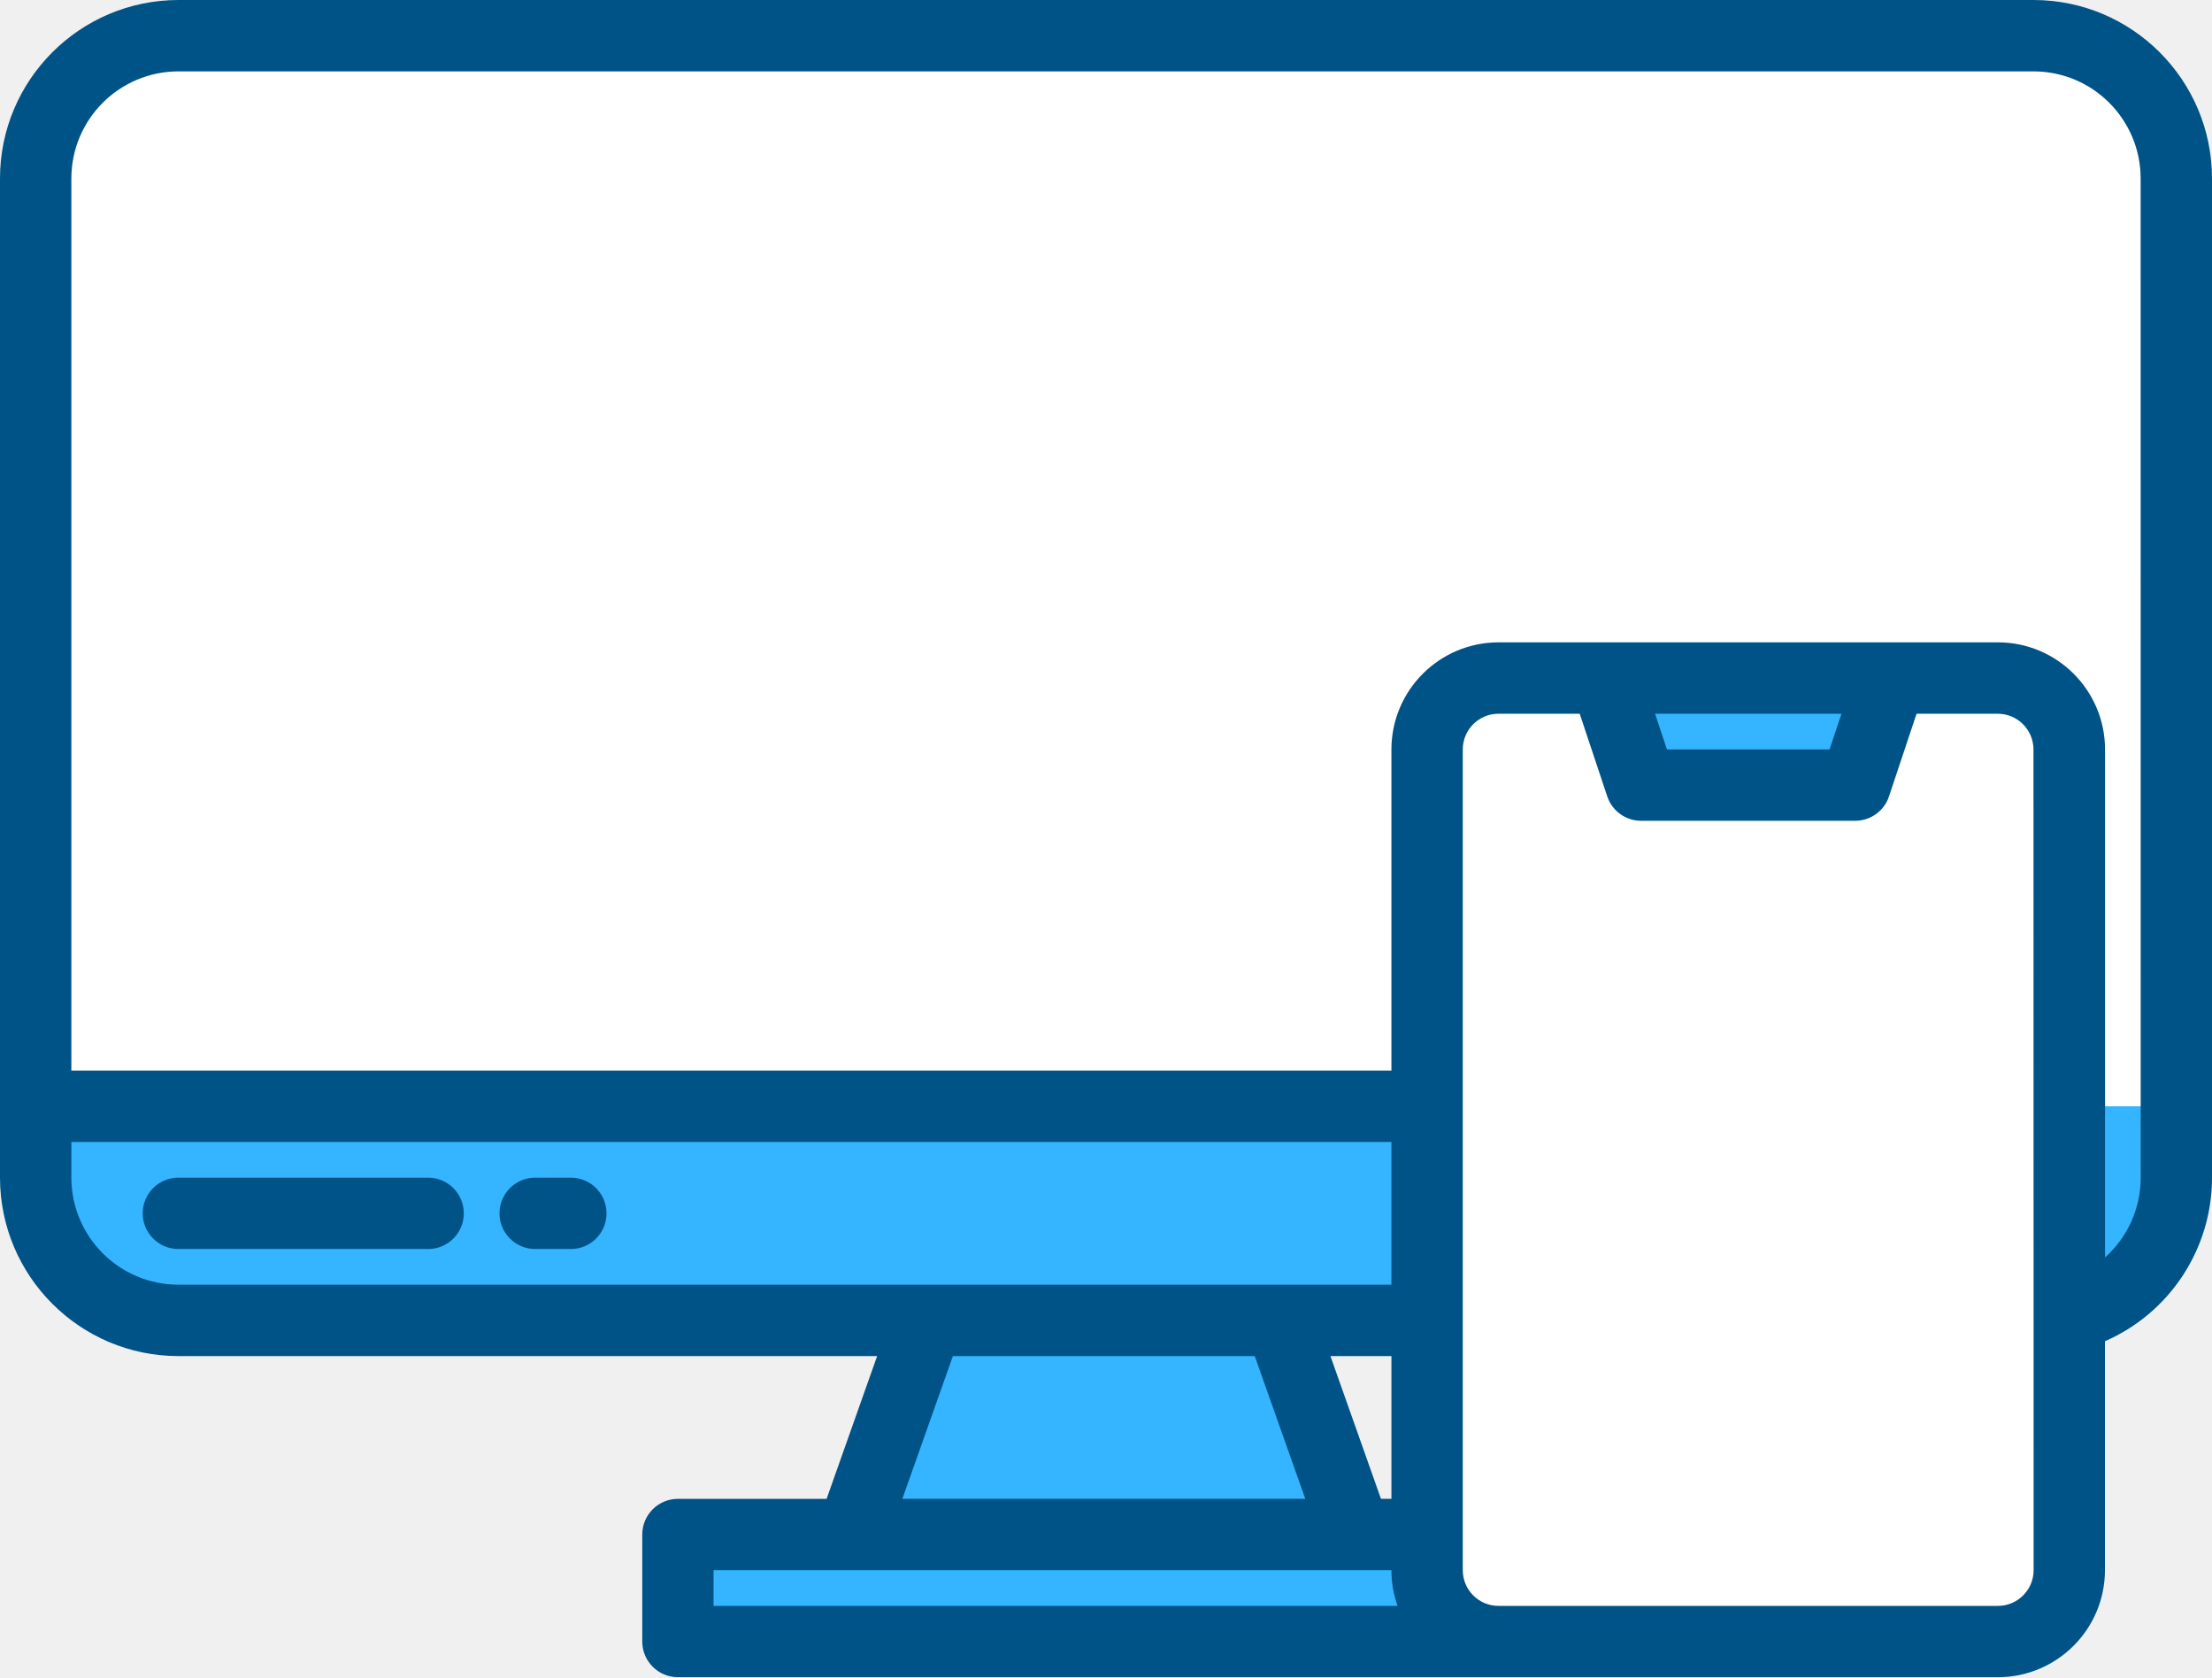
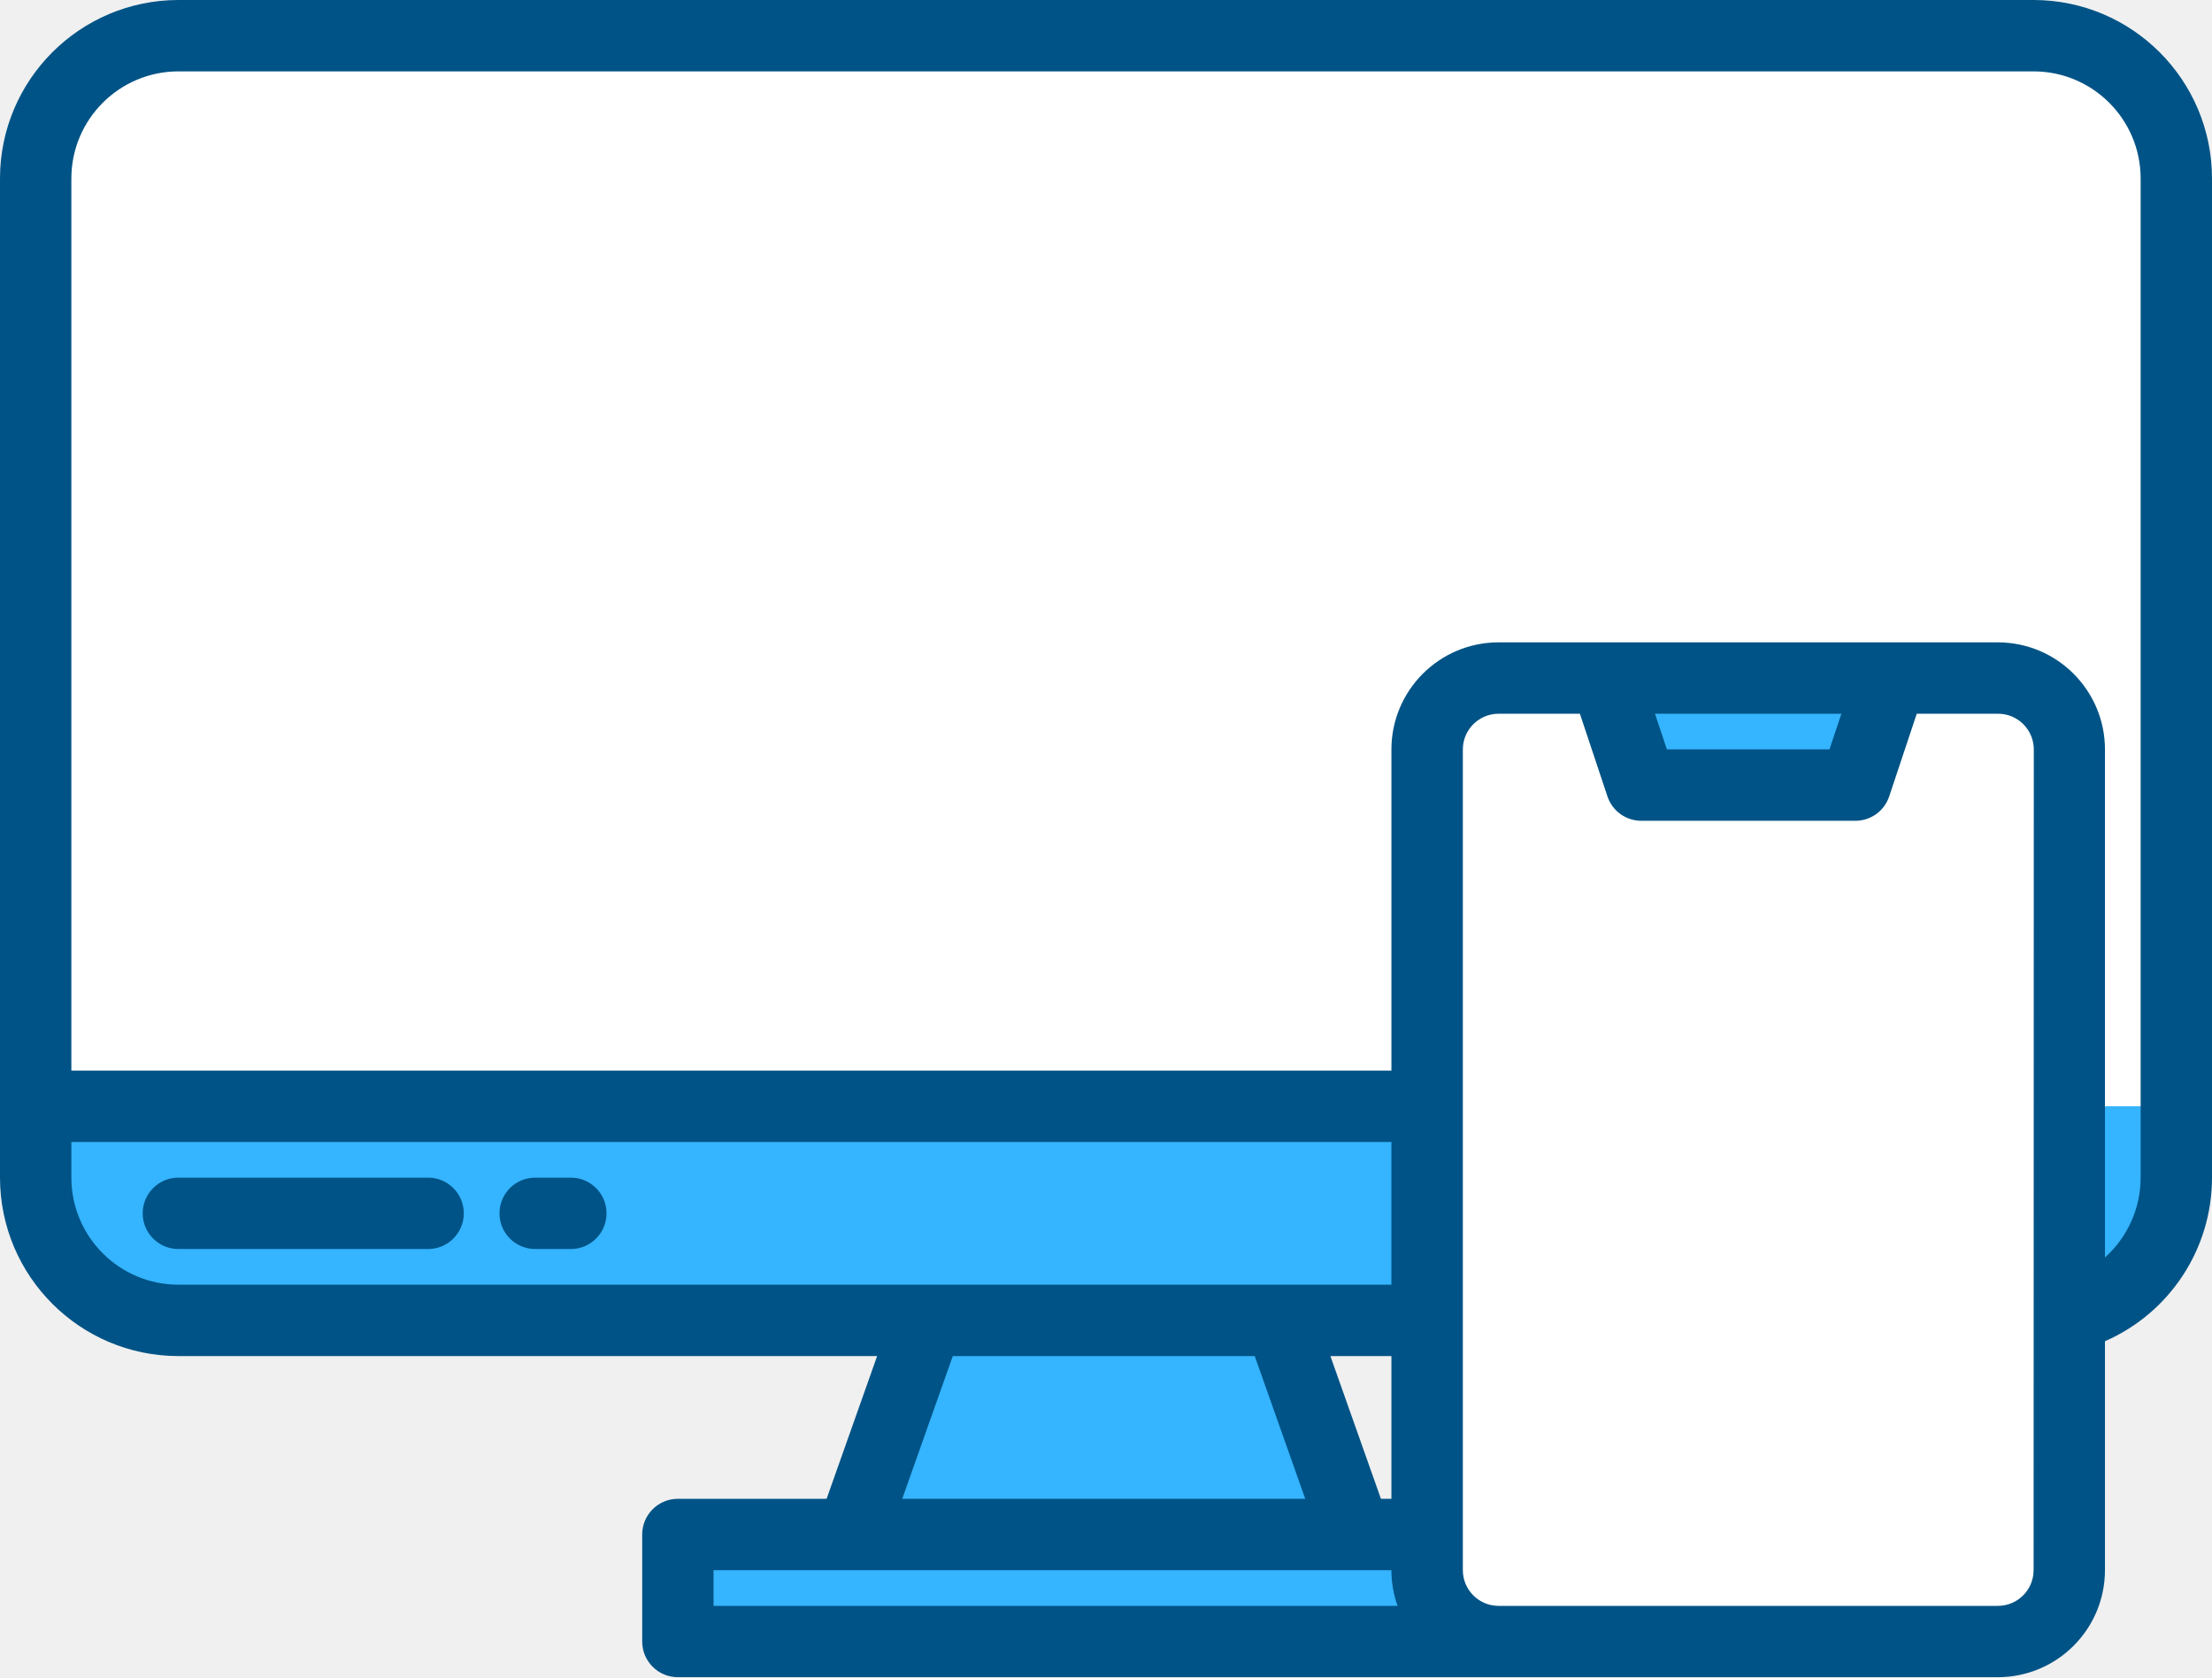
- <svg xmlns="http://www.w3.org/2000/svg" width="127.962" height="97.003" viewBox="0 0 127.962 97.003">
+ <svg xmlns="http://www.w3.org/2000/svg" width="114.165" height="86.544" viewBox="0 0 114.165 86.544">
  <defs>
    <style>.a{fill:#35b4ff;}.b{fill:#fff;}.c{fill:#005386;}</style>
  </defs>
  <g transform="translate(-8 -72)">
-     <g transform="translate(10.064 74.064)">
-       <path class="a" d="M139.834,320v4.128a8.256,8.256,0,0,1-8.256,8.256H24.256A8.256,8.256,0,0,1,16,324.128V320Z" transform="translate(-16 -258.083)" />
-       <path class="b" d="M139.834,88.256v53.661H16V88.256A8.256,8.256,0,0,1,24.256,80H131.579A8.256,8.256,0,0,1,139.834,88.256Z" transform="translate(-16 -80)" />
-       <path class="a" d="M228.153,380.383H199L203.386,368h20.381Z" transform="translate(-151.788 -293.7)" />
-       <path class="a" d="M160,416h49.534v6.192H160Z" transform="translate(-122.85 -329.316)" />
-       <rect class="b" width="37" height="55" rx="6" transform="translate(80.917 37.438)" />
-       <path class="a" d="M382.447,230.192H370.064L368,224h16.511Z" transform="translate(-277.188 -186.85)" />
+     <g transform="translate(9.841 73.841)">
+       <path class="a" d="M126.482,320v3.683a7.365,7.365,0,0,1-7.365,7.365H23.365A7.365,7.365,0,0,1,16,323.683V320Z" transform="translate(-16 -264.759)" />
+       <path class="b" d="M126.482,87.365v47.876H16V87.365A7.365,7.365,0,0,1,23.365,80h95.751A7.365,7.365,0,0,1,126.482,87.365Z" transform="translate(-16 -80)" />
+       <path class="a" d="M225.009,379.048H199L202.913,368H221.1Z" transform="translate(-156.879 -301.711)" />
+       <path class="a" d="M160,416h44.193v5.524H160Z" transform="translate(-126.855 -338.663)" />
+       <rect class="b" width="33.011" height="49.07" rx="6" transform="translate(72.192 33.401)" />
+       <path class="a" d="M380.89,229.524H369.841L368,224h14.731Z" transform="translate(-286.98 -190.855)" />
    </g>
    <g transform="translate(8 72)">
-       <path class="c" d="M125.642,72H18.32A10.33,10.33,0,0,0,8,82.32v57.789a10.33,10.33,0,0,0,10.32,10.32H58.741l-2.923,8.256h-8.6a2.064,2.064,0,0,0-2.064,2.064v6.192A2.064,2.064,0,0,0,47.214,169h76.364a6.2,6.2,0,0,0,6.192-6.192V149.569a10.319,10.319,0,0,0,6.192-9.46V82.32A10.33,10.33,0,0,0,125.642,72ZM18.32,146.3a6.2,6.2,0,0,1-6.192-6.192v-2.064H88.492V146.3Zm70.173,4.128v8.256h-.606l-2.923-8.256Zm-4.984,8.256H60.2l2.923-8.256H80.585Zm-34.23,6.192v-2.064H88.492a6.15,6.15,0,0,0,.356,2.064Zm76.364-2.064a2.067,2.067,0,0,1-2.064,2.064H94.684a2.067,2.067,0,0,1-2.064-2.064v-47.47a2.067,2.067,0,0,1,2.064-2.064h4.7l1.594,4.781a2.064,2.064,0,0,0,1.958,1.411h12.383a2.064,2.064,0,0,0,1.958-1.411l1.594-4.78h4.7a2.067,2.067,0,0,1,2.064,2.064Zm-21.9-49.534h10.784l-.689,2.064h-9.406Zm28.095,26.831a6.194,6.194,0,0,1-2.063,4.615V115.342a6.2,6.2,0,0,0-6.192-6.192H94.684a6.2,6.2,0,0,0-6.192,6.192v18.575H12.128V82.32a6.2,6.2,0,0,1,6.192-6.192H125.642a6.2,6.2,0,0,1,6.192,6.192Z" transform="translate(-8 -72)" />
-       <path class="c" d="M56.511,336H42.064a2.064,2.064,0,0,0,0,4.128H56.511a2.064,2.064,0,0,0,0-4.128Z" transform="translate(-31.744 -267.891)" />
-       <path class="c" d="M124.128,336h-2.064a2.064,2.064,0,0,0,0,4.128h2.064a2.064,2.064,0,0,0,0-4.128Z" transform="translate(-91.105 -267.891)" />
+       <path class="c" d="M112.958,72H17.207A9.216,9.216,0,0,0,8,81.207v51.558a9.216,9.216,0,0,0,9.207,9.207H53.27l-2.608,7.365H42.986a1.841,1.841,0,0,0-1.841,1.841V156.7a1.841,1.841,0,0,0,1.841,1.841h68.131a5.531,5.531,0,0,0,5.524-5.524V141.205a9.207,9.207,0,0,0,5.524-8.44V81.207A9.216,9.216,0,0,0,112.958,72ZM17.207,138.289a5.531,5.531,0,0,1-5.524-5.524v-1.841H79.813v7.365Zm62.606,3.683v7.365h-.541l-2.608-7.365Zm-4.447,7.365h-20.8l2.608-7.365H72.759Zm-30.539,5.524V153.02H79.813a5.487,5.487,0,0,0,.318,1.841Zm68.131-1.841a1.844,1.844,0,0,1-1.841,1.841H85.337A1.844,1.844,0,0,1,83.5,153.02V110.669a1.844,1.844,0,0,1,1.841-1.841h4.2l1.422,4.265a1.841,1.841,0,0,0,1.747,1.259h11.048a1.841,1.841,0,0,0,1.747-1.259l1.422-4.265h4.2a1.844,1.844,0,0,1,1.841,1.841ZM93.416,108.827h9.621l-.615,1.841H94.031Zm25.066,23.938a5.527,5.527,0,0,1-1.841,4.117V110.669a5.531,5.531,0,0,0-5.524-5.524H85.337a5.531,5.531,0,0,0-5.524,5.524v16.572H11.683V81.207a5.531,5.531,0,0,1,5.524-5.524h95.751a5.531,5.531,0,0,1,5.524,5.524Z" transform="translate(-8 -72)" />
+       <path class="c" d="M54.731,336H41.841a1.841,1.841,0,0,0,0,3.683h12.89a1.841,1.841,0,0,0,0-3.683Z" transform="translate(-32.635 -275.235)" />
+       <path class="c" d="M123.683,336h-1.841a1.841,1.841,0,0,0,0,3.683h1.841a1.841,1.841,0,1,0,0-3.683Z" transform="translate(-94.221 -275.235)" />
    </g>
  </g>
</svg>
